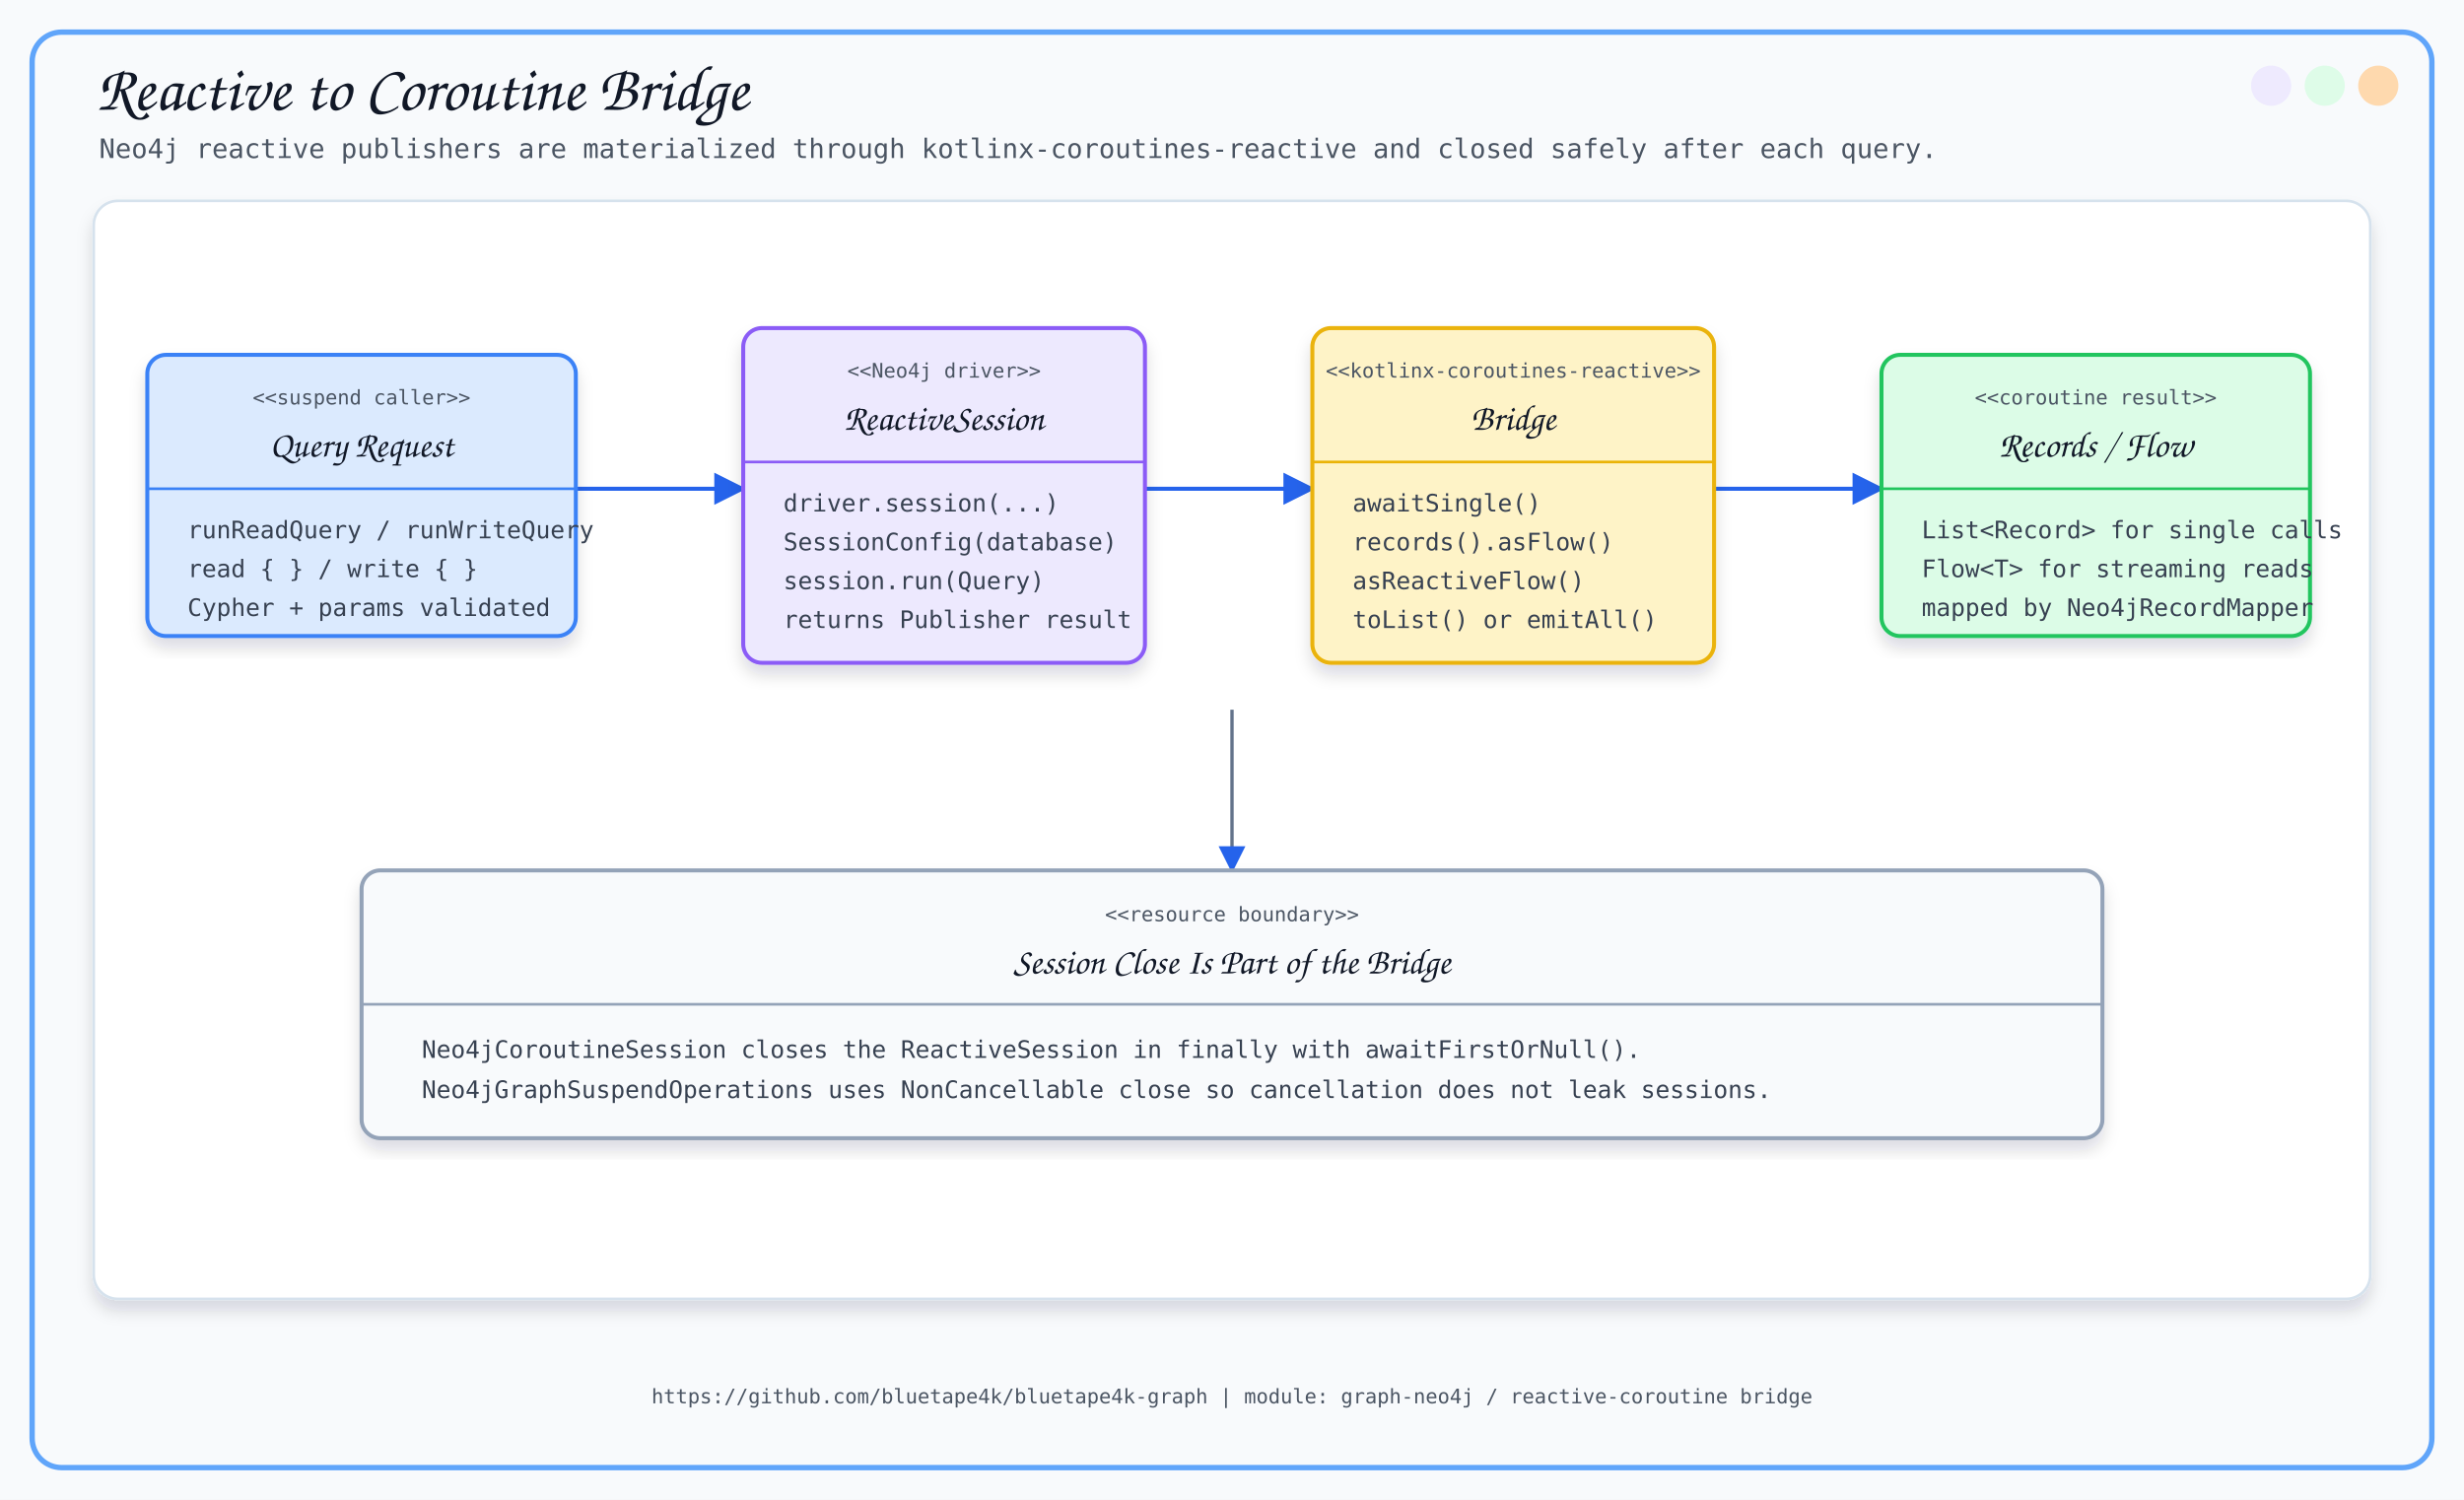
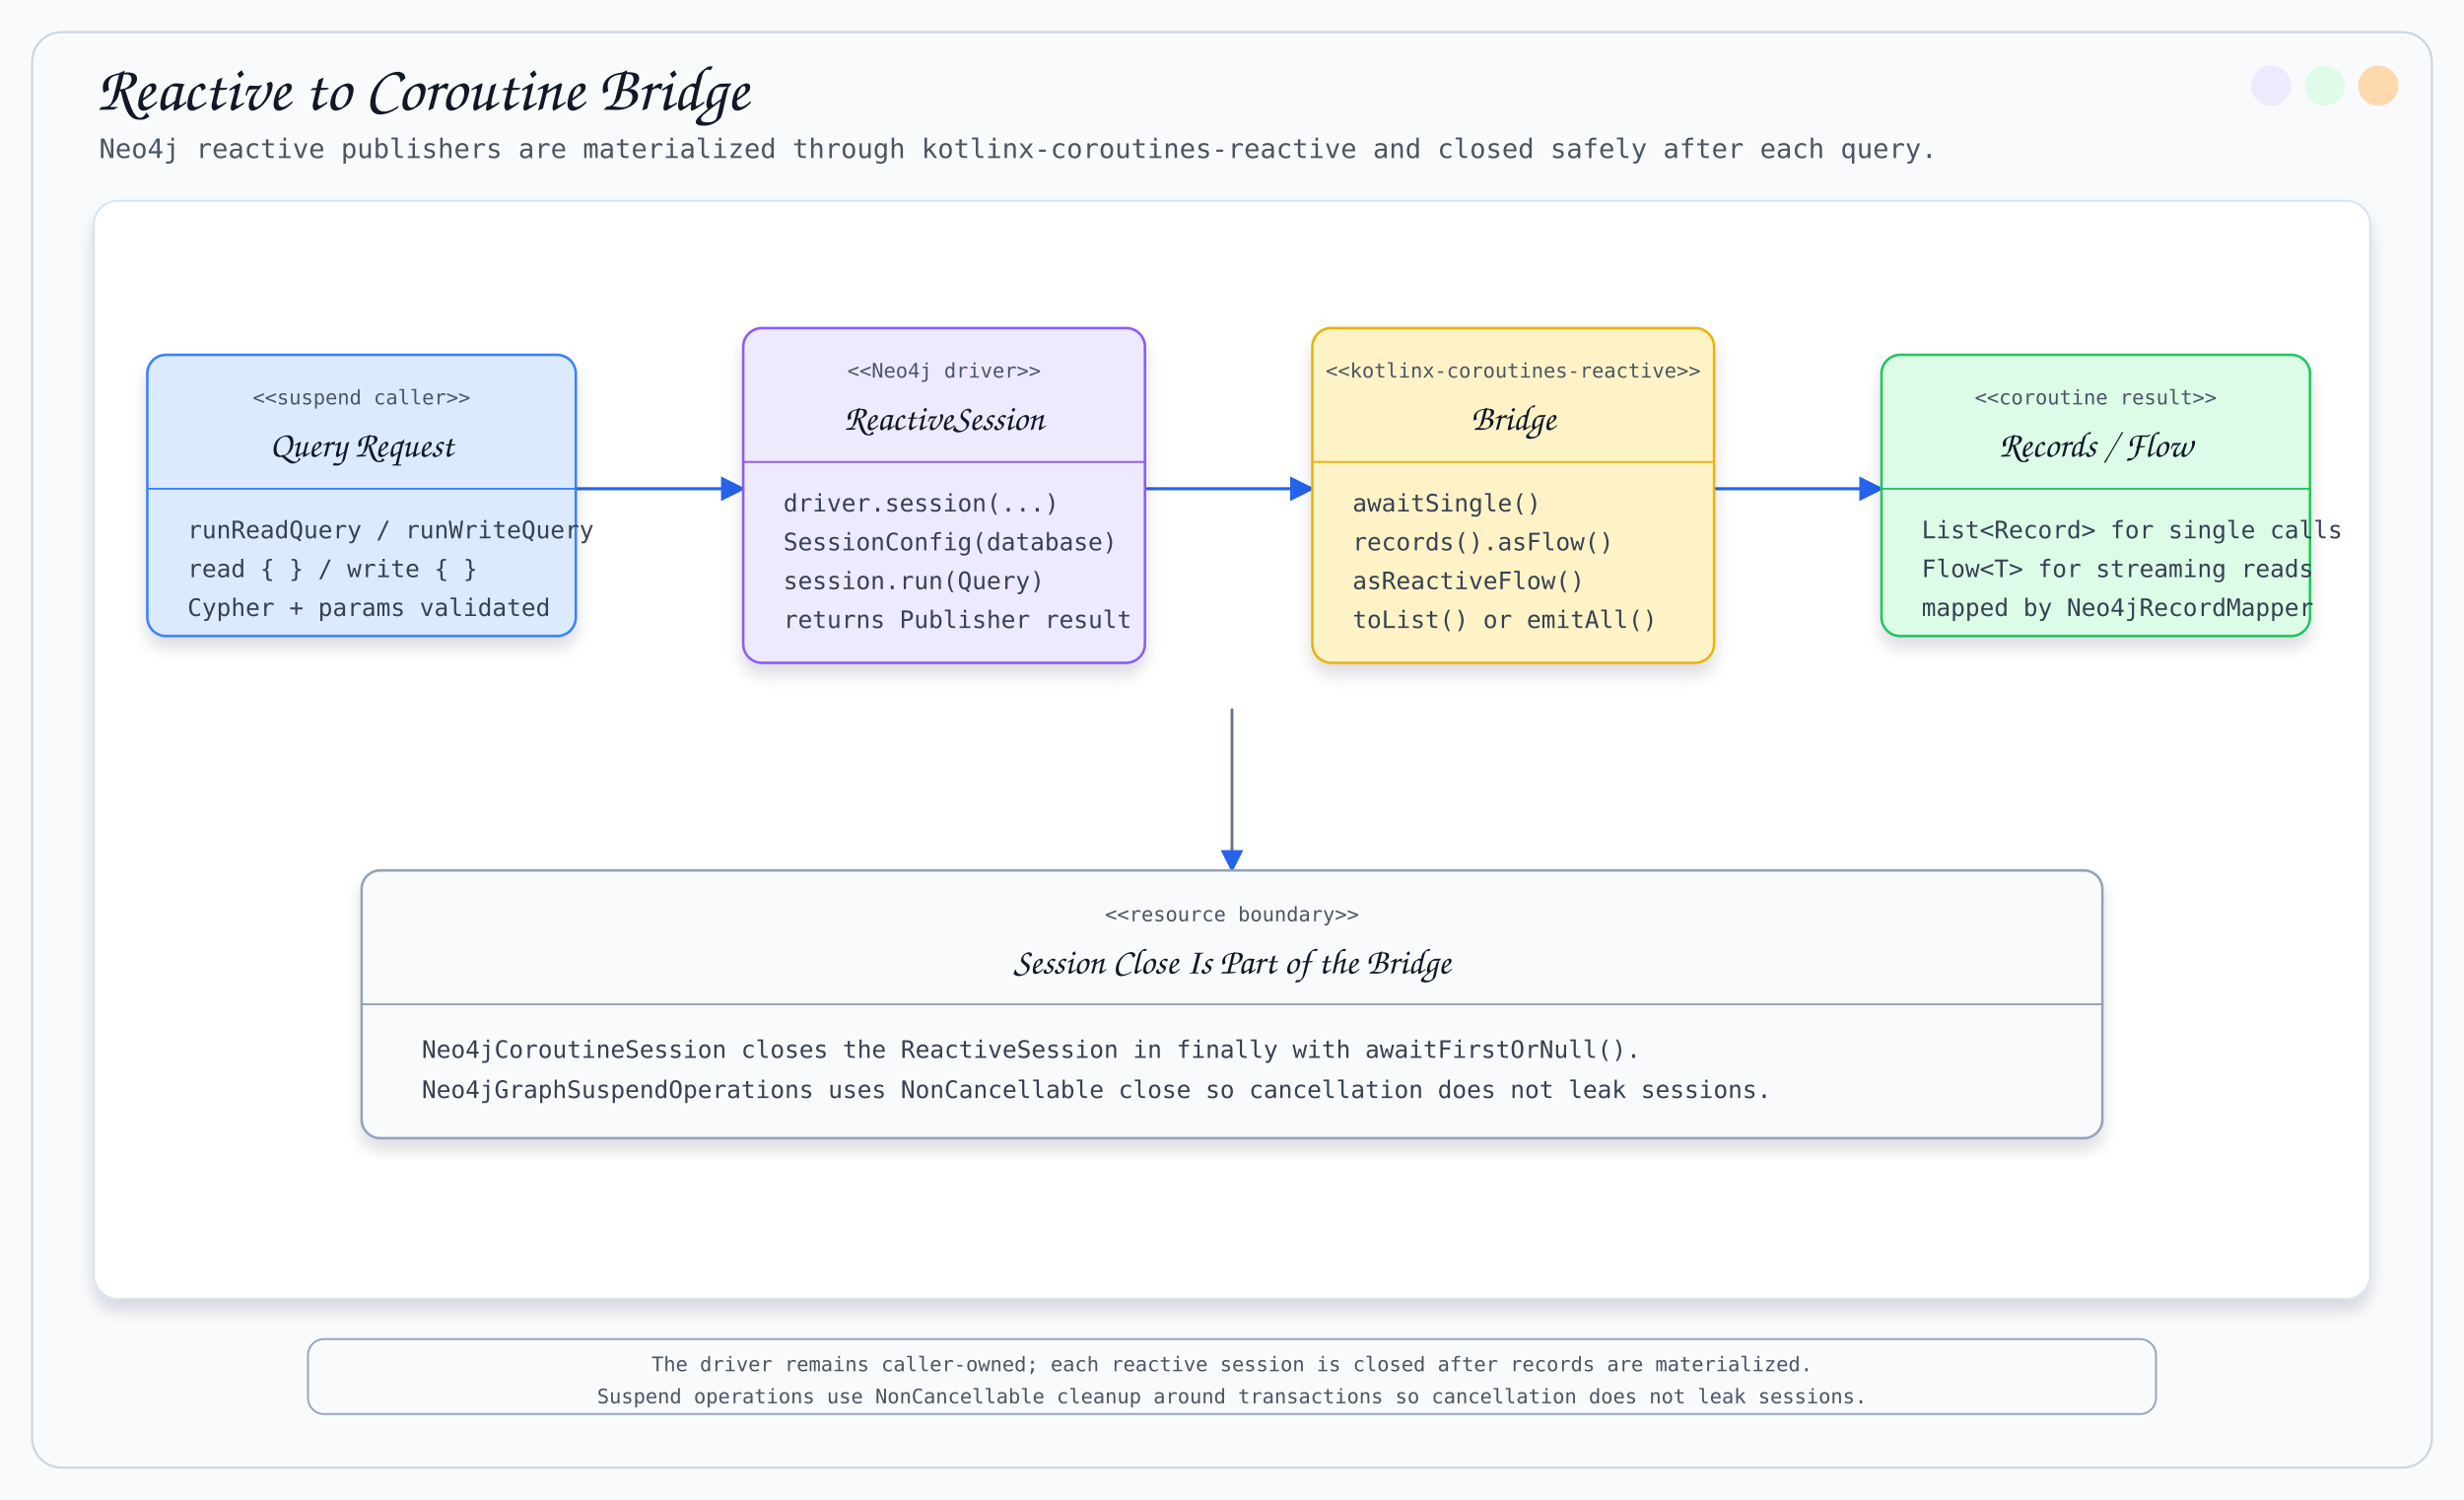
<svg xmlns="http://www.w3.org/2000/svg" width="1840" height="1120" viewBox="0 0 1840 1120">
  <defs>
    <filter id="softShadow" x="-8%" y="-8%" width="116%" height="116%">
      <feDropShadow dx="0" dy="8" stdDeviation="6" flood-color="#0F172A" flood-opacity="0.14" />
    </filter>
    <marker id="arrow" viewBox="0 0 10 10" refX="9" refY="5" markerWidth="8" markerHeight="8" orient="auto">
      <path d="M 0 0 L 10 5 L 0 10 z" fill="#2563EB" />
    </marker>
  </defs>
  <style>
    .title { font-family: 'Architects Daughter', cursive; font-size: 48px; fill: #111827; }
    .subtitle { font-family: 'Comic Mono', monospace; font-size: 20px; fill: #4B5563; }
    .section { font-family: 'Architects Daughter', cursive; font-size: 27px; fill: #111827; }
    .small { font-family: 'Comic Mono', monospace; font-size: 18px; fill: #374151; }
    .tiny { font-family: 'Comic Mono', monospace; font-size: 15px; fill: #4B5563; }
    .card { filter: url(#softShadow); }
-     .line { stroke: #2563EB; stroke-width: 3; fill: none; marker-end: url(#arrow); }
-     .soft { stroke: #64748B; stroke-width: 2.5; fill: none; marker-end: url(#arrow); }
+     .line { stroke: #2563EB; stroke-width: 2.3; fill: none; marker-end: url(#arrow); stroke-linecap: round; stroke-linejoin: round; }
+     .soft { stroke: #64748B; stroke-width: 2.1; fill: none; marker-end: url(#arrow); stroke-linecap: round; stroke-linejoin: round; }
  </style>
  <rect x="0" y="0" width="1840" height="1120" fill="#F8FAFC" />
-   <rect x="24" y="24" width="1792" height="1072" rx="22" fill="none" stroke="#60A5FA" stroke-width="4" />
+   <rect x="24" y="24" width="1792" height="1072" rx="22" fill="none" stroke="#CBD5E1" stroke-width="1.6" />
  <circle cx="1776" cy="64" r="15" fill="#FED7AA" opacity="0.95" />
  <circle cx="1736" cy="64" r="15" fill="#DCFCE7" opacity="0.95" />
  <circle cx="1696" cy="64" r="15" fill="#EDE9FE" opacity="0.95" />
  <text x="72" y="82" class="title">Reactive to Coroutine Bridge</text>
  <text x="74" y="118" class="subtitle">Neo4j reactive publishers are materialized through kotlinx-coroutines-reactive and closed safely after each query.</text>
-   <rect x="70" y="150" width="1700" height="820" rx="18" fill="#FFFFFF" stroke="#D6E2ED" stroke-width="2" filter="url(#softShadow)" />
+   <rect x="70" y="150" width="1700" height="820" rx="18" fill="#FFFFFF" stroke="#D6E2ED" stroke-width="1.4" filter="url(#softShadow)" />
  <line x1="430" y1="365" x2="555" y2="365" class="line" />
  <line x1="855" y1="365" x2="980" y2="365" class="line" />
  <line x1="1280" y1="365" x2="1405" y2="365" class="line" />
  <line x1="920" y1="530" x2="920" y2="650" class="soft" />
-   <rect x="110" y="265" width="320" height="210" rx="14" fill="#DBEAFE" stroke="#3B82F6" stroke-width="3" class="card" />
+   <rect x="110" y="265" width="320" height="210" rx="14" fill="#DBEAFE" stroke="#3B82F6" stroke-width="1.9" class="card" />
  <text x="270" y="302" text-anchor="middle" class="tiny">&lt;&lt;suspend caller&gt;&gt;</text>
  <text x="270" y="341" text-anchor="middle" class="section">Query Request</text>
-   <line x1="110" y1="365" x2="430" y2="365" stroke="#3B82F6" stroke-width="2" />
+   <line x1="110" y1="365" x2="430" y2="365" stroke="#3B82F6" stroke-width="1.4" />
  <text x="140" y="402" class="small">runReadQuery / runWriteQuery</text>
  <text x="140" y="431" class="small">read { } / write { }</text>
  <text x="140" y="460" class="small">Cypher + params validated</text>
-   <rect x="555" y="245" width="300" height="250" rx="14" fill="#EDE9FE" stroke="#8B5CF6" stroke-width="3" class="card" />
+   <rect x="555" y="245" width="300" height="250" rx="14" fill="#EDE9FE" stroke="#8B5CF6" stroke-width="1.9" class="card" />
  <text x="705" y="282" text-anchor="middle" class="tiny">&lt;&lt;Neo4j driver&gt;&gt;</text>
  <text x="705" y="321" text-anchor="middle" class="section">ReactiveSession</text>
-   <line x1="555" y1="345" x2="855" y2="345" stroke="#8B5CF6" stroke-width="2" />
+   <line x1="555" y1="345" x2="855" y2="345" stroke="#8B5CF6" stroke-width="1.4" />
  <text x="585" y="382" class="small">driver.session(...)</text>
  <text x="585" y="411" class="small">SessionConfig(database)</text>
  <text x="585" y="440" class="small">session.run(Query)</text>
  <text x="585" y="469" class="small">returns Publisher result</text>
-   <rect x="980" y="245" width="300" height="250" rx="14" fill="#FEF3C7" stroke="#EAB308" stroke-width="3" class="card" />
+   <rect x="980" y="245" width="300" height="250" rx="14" fill="#FEF3C7" stroke="#EAB308" stroke-width="1.9" class="card" />
  <text x="1130" y="282" text-anchor="middle" class="tiny">&lt;&lt;kotlinx-coroutines-reactive&gt;&gt;</text>
  <text x="1130" y="321" text-anchor="middle" class="section">Bridge</text>
-   <line x1="980" y1="345" x2="1280" y2="345" stroke="#EAB308" stroke-width="2" />
+   <line x1="980" y1="345" x2="1280" y2="345" stroke="#EAB308" stroke-width="1.4" />
  <text x="1010" y="382" class="small">awaitSingle()</text>
  <text x="1010" y="411" class="small">records().asFlow()</text>
  <text x="1010" y="440" class="small">asReactiveFlow()</text>
  <text x="1010" y="469" class="small">toList() or emitAll()</text>
-   <rect x="1405" y="265" width="320" height="210" rx="14" fill="#DCFCE7" stroke="#22C55E" stroke-width="3" class="card" />
+   <rect x="1405" y="265" width="320" height="210" rx="14" fill="#DCFCE7" stroke="#22C55E" stroke-width="1.9" class="card" />
  <text x="1565" y="302" text-anchor="middle" class="tiny">&lt;&lt;coroutine result&gt;&gt;</text>
  <text x="1565" y="341" text-anchor="middle" class="section">Records / Flow</text>
-   <line x1="1405" y1="365" x2="1725" y2="365" stroke="#22C55E" stroke-width="2" />
+   <line x1="1405" y1="365" x2="1725" y2="365" stroke="#22C55E" stroke-width="1.4" />
  <text x="1435" y="402" class="small">List&lt;Record&gt; for single calls</text>
  <text x="1435" y="431" class="small">Flow&lt;T&gt; for streaming reads</text>
  <text x="1435" y="460" class="small">mapped by Neo4jRecordMapper</text>
-   <rect x="270" y="650" width="1300" height="200" rx="14" fill="#F8FAFC" stroke="#94A3B8" stroke-width="3" class="card" />
+   <rect x="270" y="650" width="1300" height="200" rx="14" fill="#F8FAFC" stroke="#94A3B8" stroke-width="1.9" class="card" />
  <text x="920" y="688" text-anchor="middle" class="tiny">&lt;&lt;resource boundary&gt;&gt;</text>
  <text x="920" y="727" text-anchor="middle" class="section">Session Close Is Part of the Bridge</text>
-   <line x1="270" y1="750" x2="1570" y2="750" stroke="#94A3B8" stroke-width="2" />
+   <line x1="270" y1="750" x2="1570" y2="750" stroke="#94A3B8" stroke-width="1.4" />
  <text x="315" y="790" class="small">Neo4jCoroutineSession closes the ReactiveSession in finally with awaitFirstOrNull().</text>
  <text x="315" y="820" class="small">Neo4jGraphSuspendOperations uses NonCancellable close so cancellation does not leak sessions.</text>
-   <text x="920" y="1048" text-anchor="middle" class="tiny">https://github.com/bluetape4k/bluetape4k-graph | module: graph-neo4j / reactive-coroutine bridge</text>
+   <rect x="230" y="1000" width="1380" height="56" rx="12" fill="#F8FAFC" stroke="#94A3B8" stroke-width="1.4" />
+   <text x="920" y="1024" text-anchor="middle" class="tiny">The driver remains caller-owned; each reactive session is closed after records are materialized.</text>
+   <text x="920" y="1048" text-anchor="middle" class="tiny">Suspend operations use NonCancellable cleanup around transactions so cancellation does not leak sessions.</text>
</svg>
